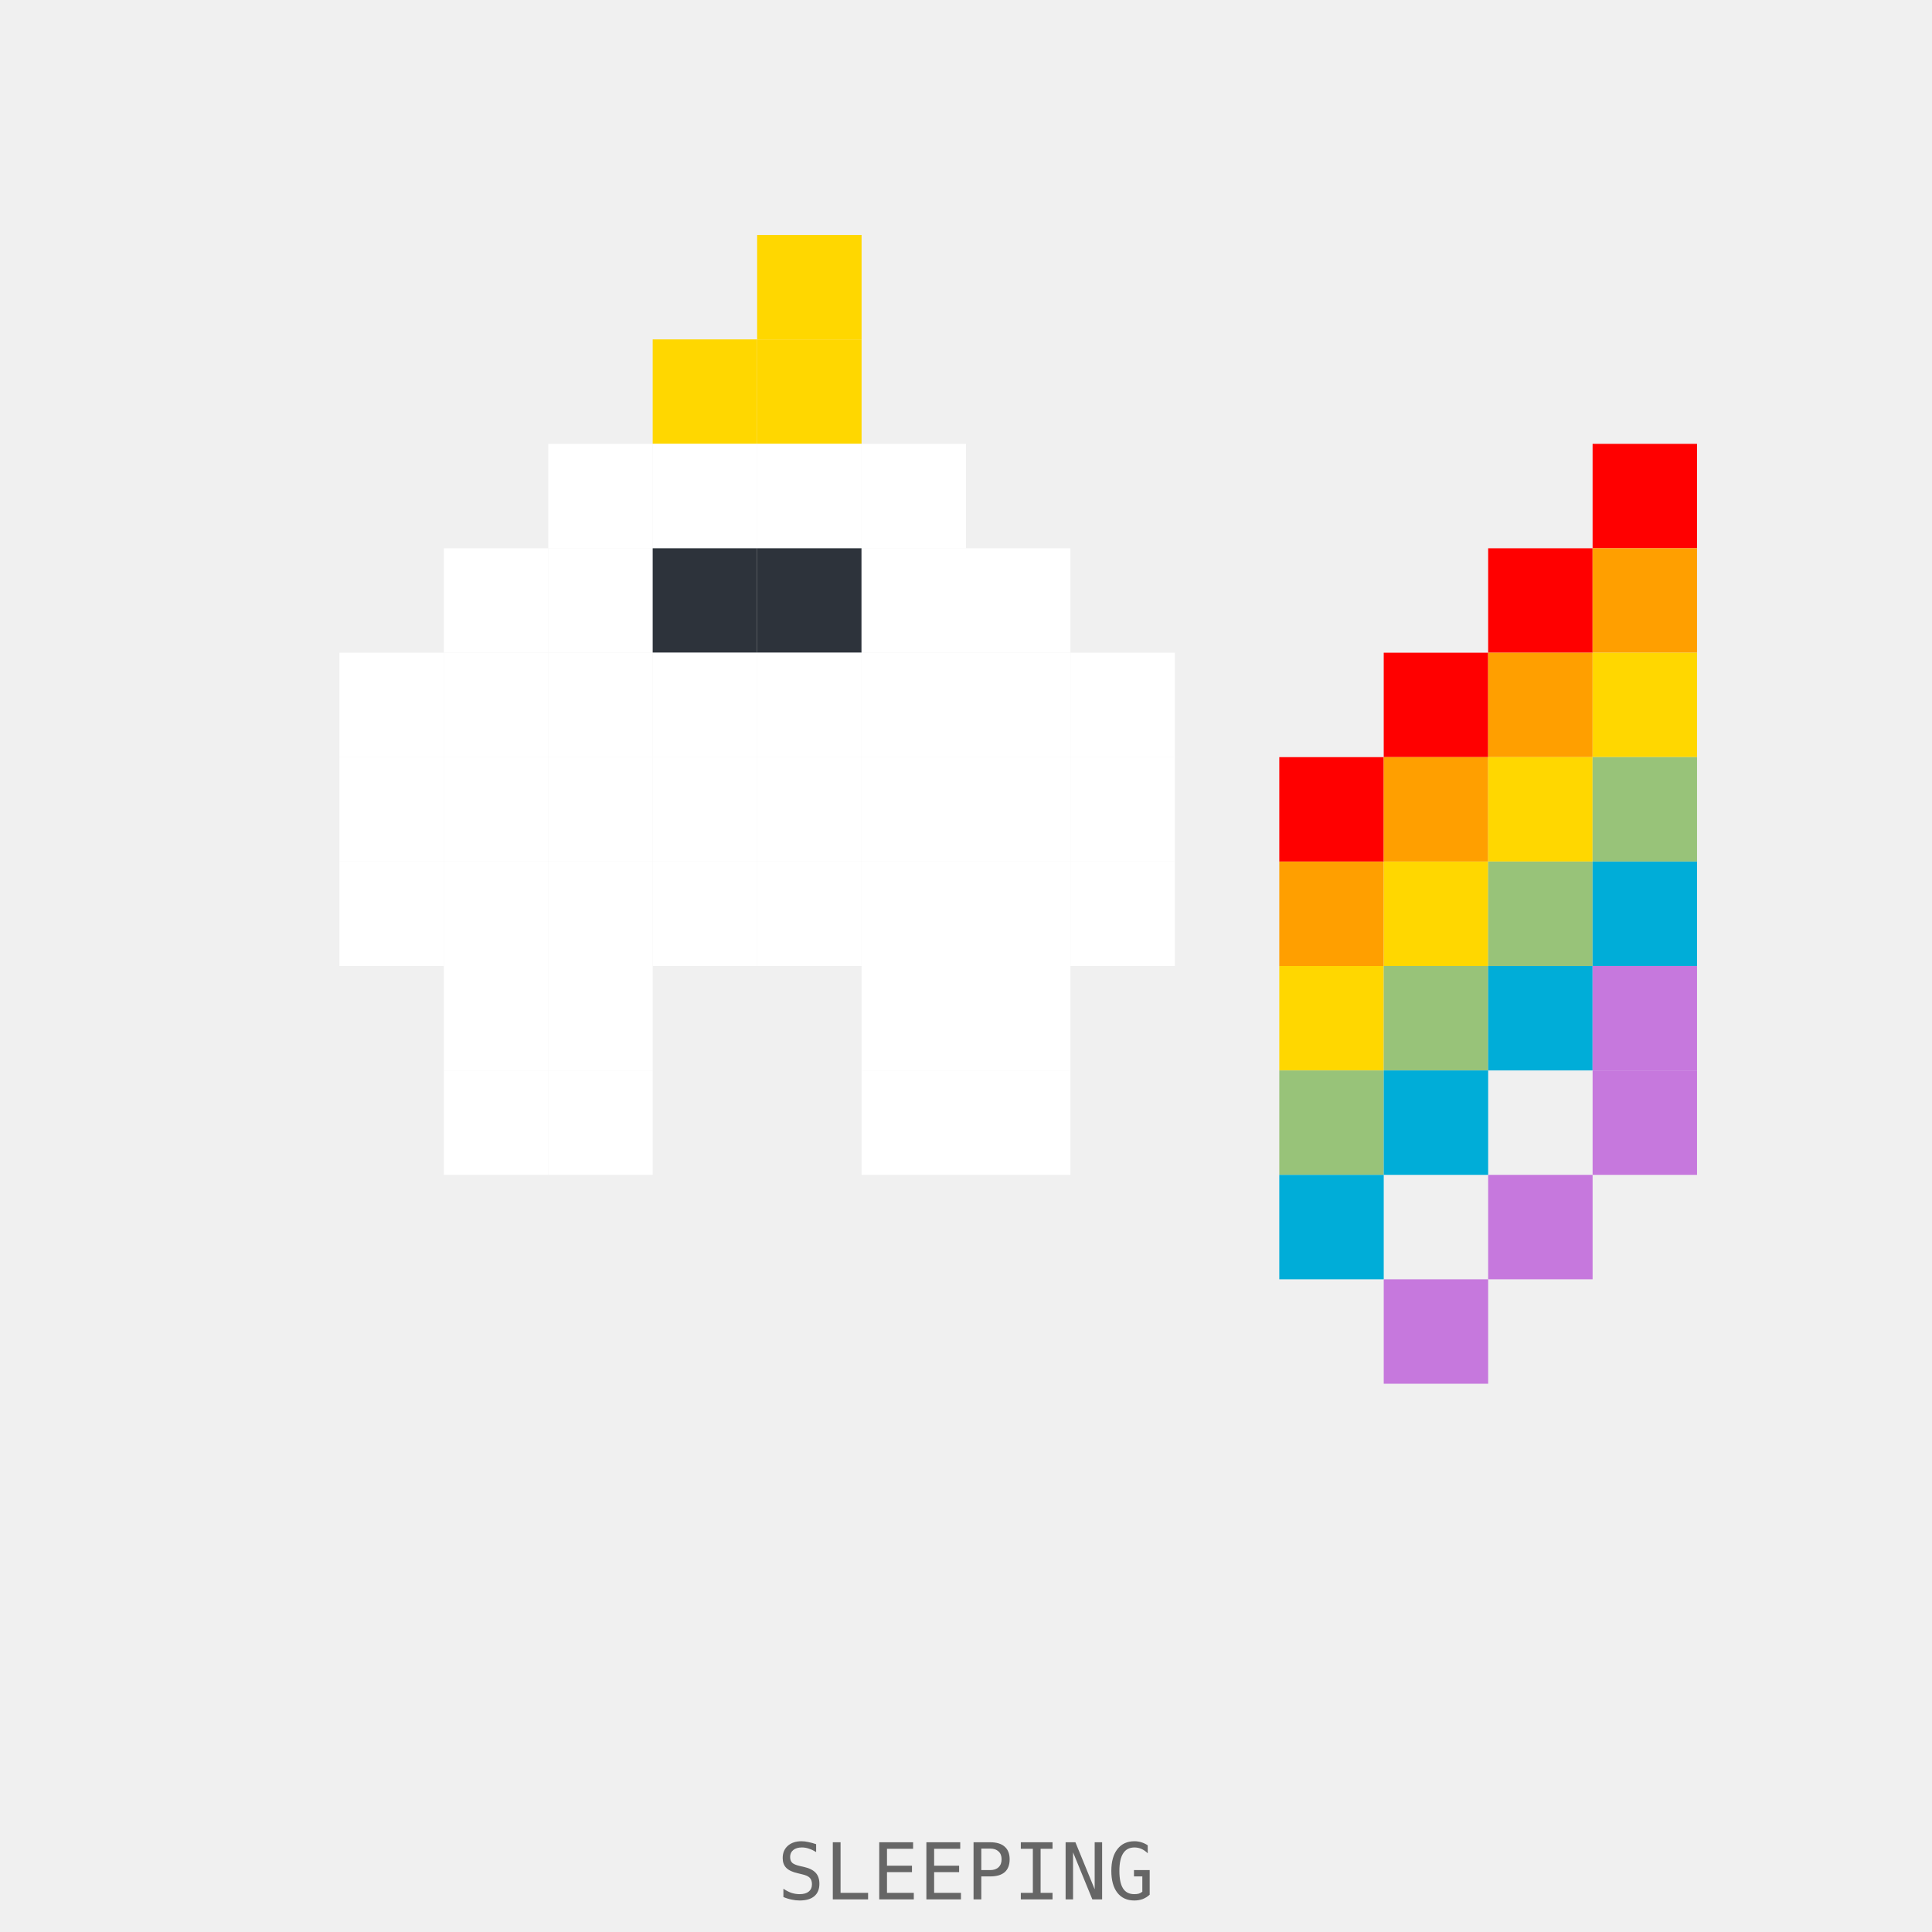
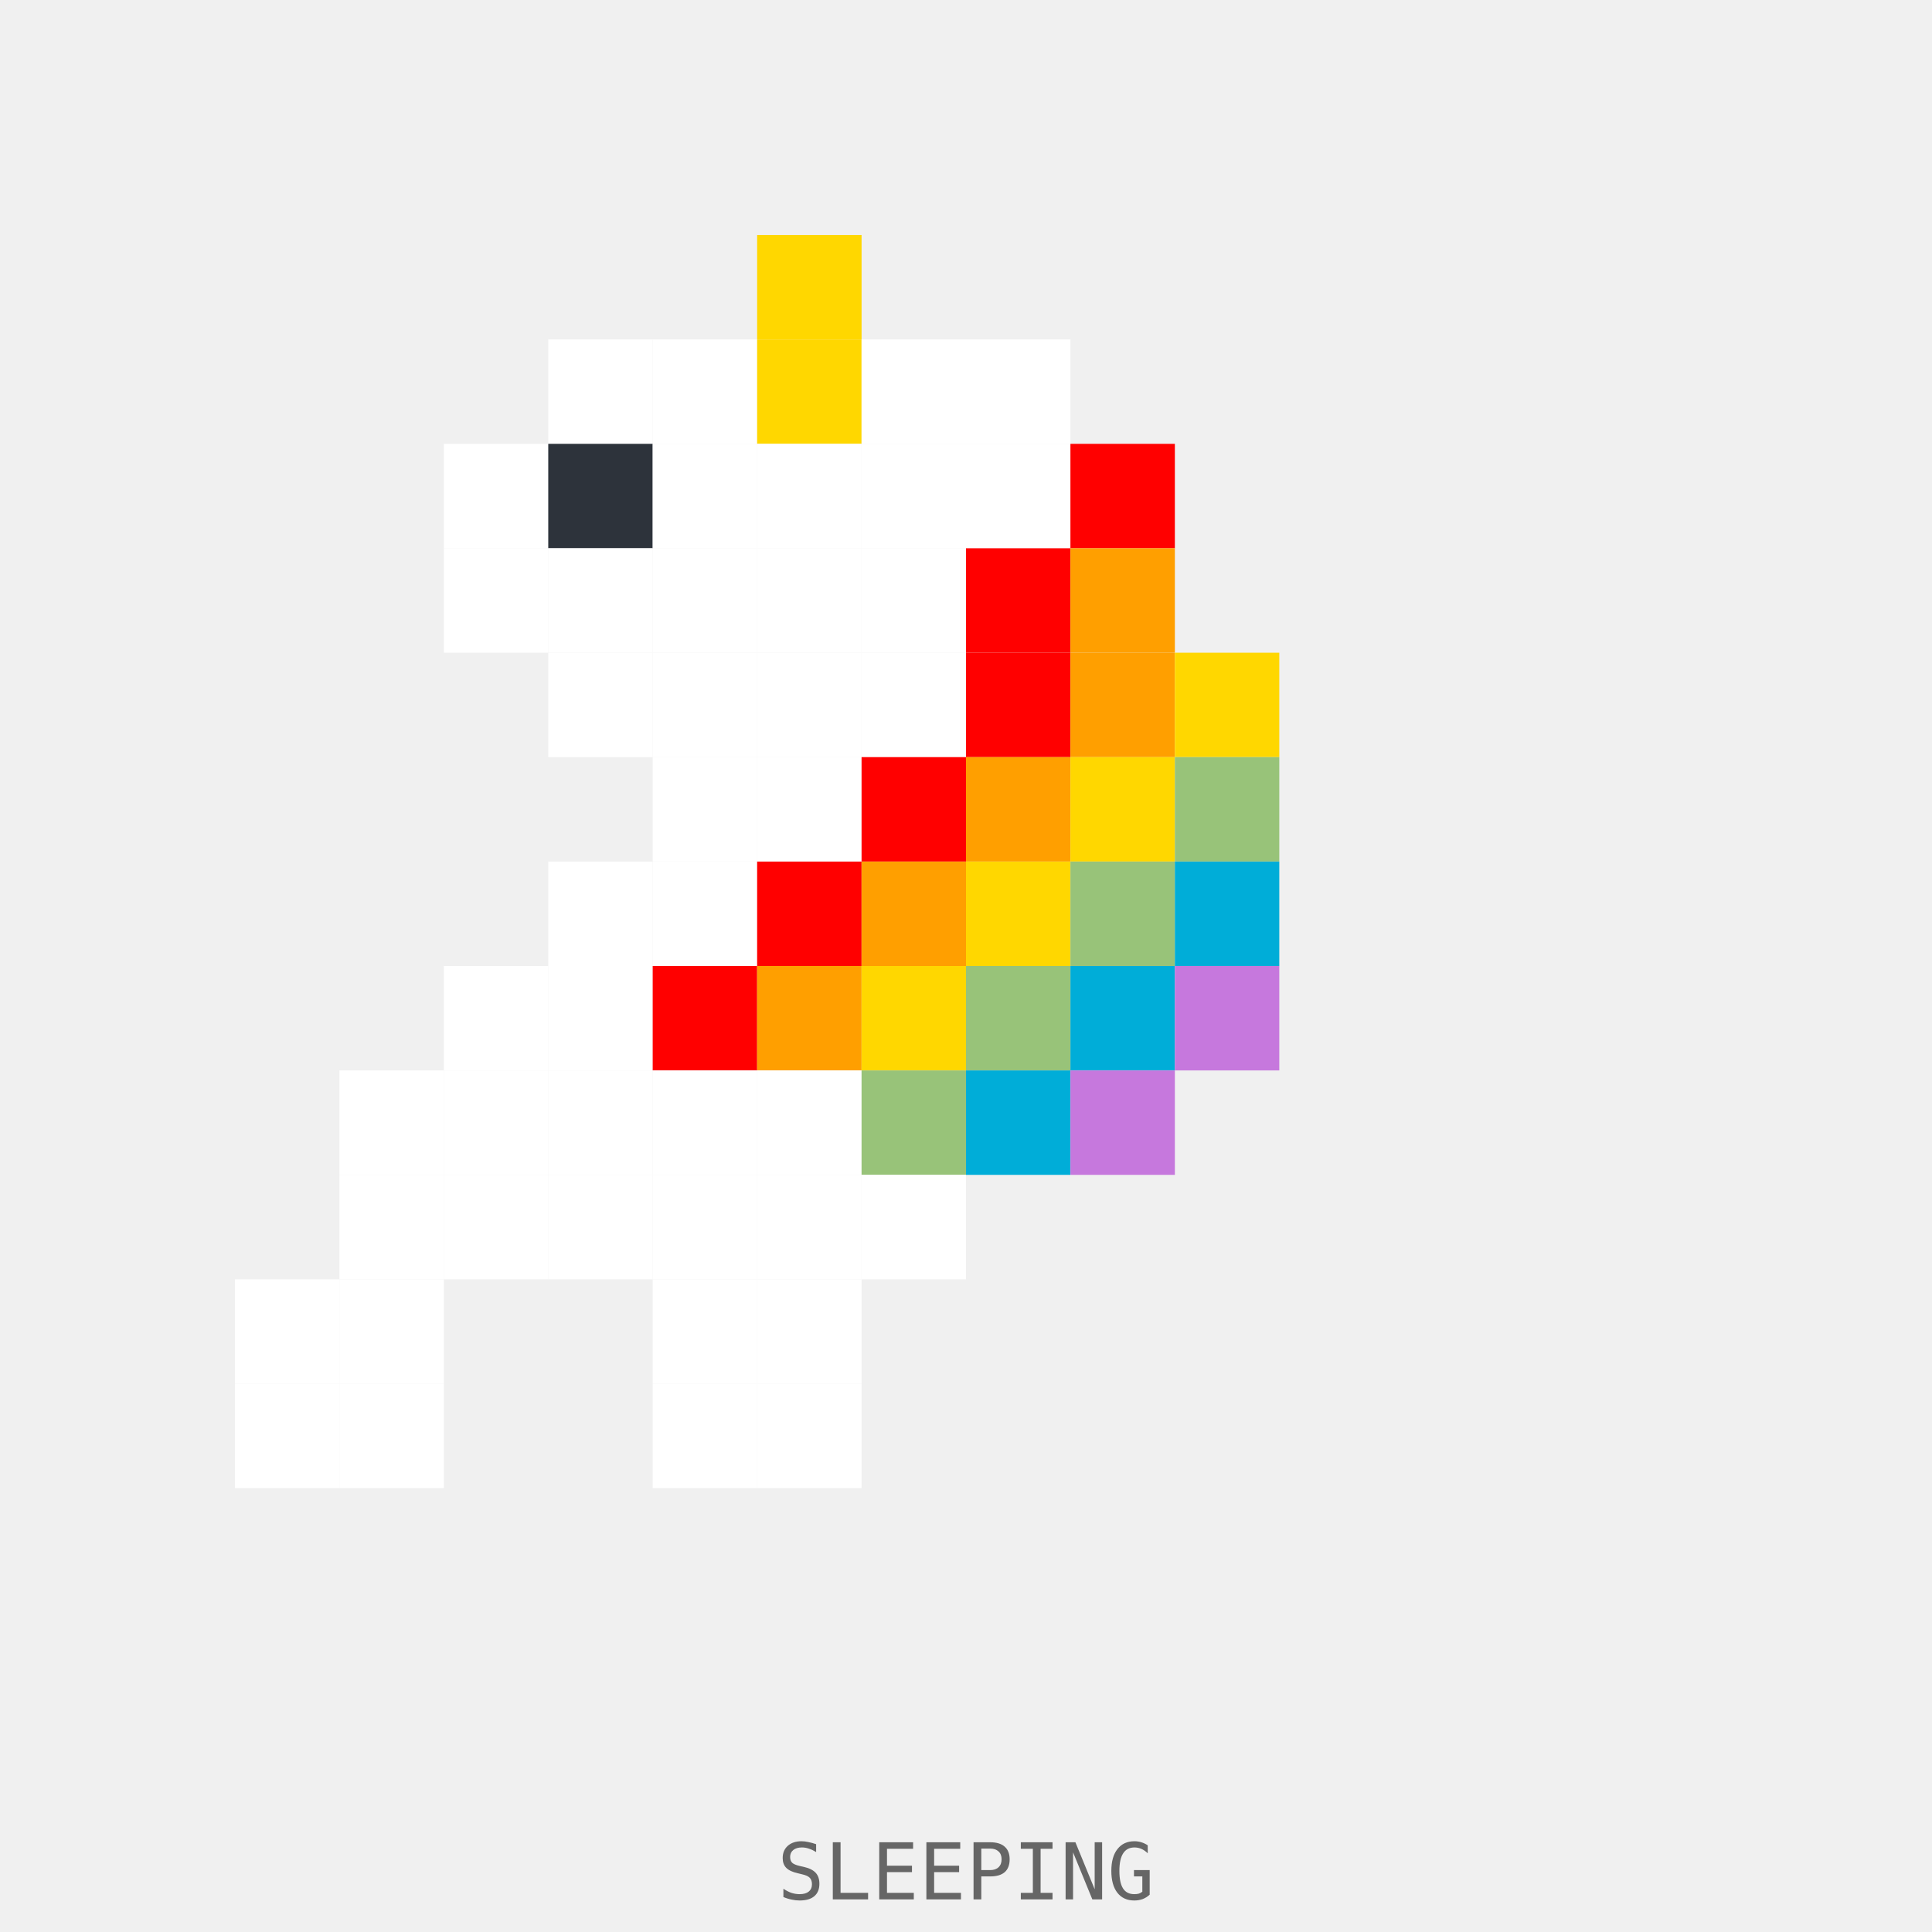
<svg xmlns="http://www.w3.org/2000/svg" width="296" height="296" viewBox="0 0 296 296">
  <style>.pet { transform-origin: center; }</style>
  <rect width="100%" height="100%" fill="transparent" />
  <g transform="translate(20, 20)" opacity="1">
    <g class="pet">
      <rect x="96" y="16" width="16" height="16" fill="#FFD700" />
-       <rect x="80" y="32" width="16" height="16" fill="#FFD700" />
+       <rect x="64" y="32" width="16" height="16" fill="#ffffff" />
+       <rect x="80" y="32" width="16" height="16" fill="#ffffff" />
      <rect x="96" y="32" width="16" height="16" fill="#FFD700" />
-       <rect x="64" y="48" width="16" height="16" fill="#ffffff" />
+       <rect x="112" y="32" width="16" height="16" fill="#ffffff" />
+       <rect x="128" y="32" width="16" height="16" fill="#ffffff" />
+       <rect x="48" y="48" width="16" height="16" fill="#ffffff" />
+       <rect x="64" y="48" width="16" height="16" fill="#2d333b" />
      <rect x="80" y="48" width="16" height="16" fill="#ffffff" />
      <rect x="96" y="48" width="16" height="16" fill="#ffffff" />
      <rect x="112" y="48" width="16" height="16" fill="#ffffff" />
-       <rect x="224" y="48" width="16" height="16" fill="#FF0000" />
+       <rect x="128" y="48" width="16" height="16" fill="#ffffff" />
+       <rect x="144" y="48" width="16" height="16" fill="#FF0000" />
      <rect x="48" y="64" width="16" height="16" fill="#ffffff" />
      <rect x="64" y="64" width="16" height="16" fill="#ffffff" />
-       <rect x="80" y="64" width="16" height="16" fill="#2d333b" />
-       <rect x="96" y="64" width="16" height="16" fill="#2d333b" />
+       <rect x="80" y="64" width="16" height="16" fill="#ffffff" />
+       <rect x="96" y="64" width="16" height="16" fill="#ffffff" />
      <rect x="112" y="64" width="16" height="16" fill="#ffffff" />
-       <rect x="128" y="64" width="16" height="16" fill="#ffffff" />
-       <rect x="208" y="64" width="16" height="16" fill="#FF0000" />
-       <rect x="224" y="64" width="16" height="16" fill="#FF9F00" />
-       <rect x="32" y="80" width="16" height="16" fill="#ffffff" />
-       <rect x="48" y="80" width="16" height="16" fill="#ffffff" />
+       <rect x="128" y="64" width="16" height="16" fill="#FF0000" />
+       <rect x="144" y="64" width="16" height="16" fill="#FF9F00" />
      <rect x="64" y="80" width="16" height="16" fill="#ffffff" />
      <rect x="80" y="80" width="16" height="16" fill="#ffffff" />
      <rect x="96" y="80" width="16" height="16" fill="#ffffff" />
      <rect x="112" y="80" width="16" height="16" fill="#ffffff" />
-       <rect x="128" y="80" width="16" height="16" fill="#ffffff" />
-       <rect x="144" y="80" width="16" height="16" fill="#ffffff" />
-       <rect x="192" y="80" width="16" height="16" fill="#FF0000" />
-       <rect x="208" y="80" width="16" height="16" fill="#FF9F00" />
-       <rect x="224" y="80" width="16" height="16" fill="#FFD700" />
-       <rect x="32" y="96" width="16" height="16" fill="#ffffff" />
-       <rect x="48" y="96" width="16" height="16" fill="#ffffff" />
-       <rect x="64" y="96" width="16" height="16" fill="#ffffff" />
+       <rect x="128" y="80" width="16" height="16" fill="#FF0000" />
+       <rect x="144" y="80" width="16" height="16" fill="#FF9F00" />
+       <rect x="160" y="80" width="16" height="16" fill="#FFD700" />
      <rect x="80" y="96" width="16" height="16" fill="#ffffff" />
      <rect x="96" y="96" width="16" height="16" fill="#ffffff" />
-       <rect x="112" y="96" width="16" height="16" fill="#ffffff" />
-       <rect x="128" y="96" width="16" height="16" fill="#ffffff" />
-       <rect x="144" y="96" width="16" height="16" fill="#ffffff" />
-       <rect x="176" y="96" width="16" height="16" fill="#FF0000" />
-       <rect x="192" y="96" width="16" height="16" fill="#FF9F00" />
-       <rect x="208" y="96" width="16" height="16" fill="#FFD700" />
-       <rect x="224" y="96" width="16" height="16" fill="#98c379" />
-       <rect x="32" y="112" width="16" height="16" fill="#ffffff" />
-       <rect x="48" y="112" width="16" height="16" fill="#ffffff" />
+       <rect x="112" y="96" width="16" height="16" fill="#FF0000" />
+       <rect x="128" y="96" width="16" height="16" fill="#FF9F00" />
+       <rect x="144" y="96" width="16" height="16" fill="#FFD700" />
+       <rect x="160" y="96" width="16" height="16" fill="#98c379" />
      <rect x="64" y="112" width="16" height="16" fill="#ffffff" />
      <rect x="80" y="112" width="16" height="16" fill="#ffffff" />
-       <rect x="96" y="112" width="16" height="16" fill="#ffffff" />
-       <rect x="112" y="112" width="16" height="16" fill="#ffffff" />
-       <rect x="128" y="112" width="16" height="16" fill="#ffffff" />
-       <rect x="144" y="112" width="16" height="16" fill="#ffffff" />
-       <rect x="176" y="112" width="16" height="16" fill="#FF9F00" />
-       <rect x="192" y="112" width="16" height="16" fill="#FFD700" />
-       <rect x="208" y="112" width="16" height="16" fill="#98c379" />
-       <rect x="224" y="112" width="16" height="16" fill="#00ADD8" />
+       <rect x="96" y="112" width="16" height="16" fill="#FF0000" />
+       <rect x="112" y="112" width="16" height="16" fill="#FF9F00" />
+       <rect x="128" y="112" width="16" height="16" fill="#FFD700" />
+       <rect x="144" y="112" width="16" height="16" fill="#98c379" />
+       <rect x="160" y="112" width="16" height="16" fill="#00ADD8" />
      <rect x="48" y="128" width="16" height="16" fill="#ffffff" />
      <rect x="64" y="128" width="16" height="16" fill="#ffffff" />
-       <rect x="112" y="128" width="16" height="16" fill="#ffffff" />
-       <rect x="128" y="128" width="16" height="16" fill="#ffffff" />
-       <rect x="176" y="128" width="16" height="16" fill="#FFD700" />
-       <rect x="192" y="128" width="16" height="16" fill="#98c379" />
-       <rect x="208" y="128" width="16" height="16" fill="#00ADD8" />
-       <rect x="224" y="128" width="16" height="16" fill="#C678DD" />
+       <rect x="80" y="128" width="16" height="16" fill="#FF0000" />
+       <rect x="96" y="128" width="16" height="16" fill="#FF9F00" />
+       <rect x="112" y="128" width="16" height="16" fill="#FFD700" />
+       <rect x="128" y="128" width="16" height="16" fill="#98c379" />
+       <rect x="144" y="128" width="16" height="16" fill="#00ADD8" />
+       <rect x="160" y="128" width="16" height="16" fill="#C678DD" />
+       <rect x="32" y="144" width="16" height="16" fill="#ffffff" />
      <rect x="48" y="144" width="16" height="16" fill="#ffffff" />
      <rect x="64" y="144" width="16" height="16" fill="#ffffff" />
-       <rect x="112" y="144" width="16" height="16" fill="#ffffff" />
-       <rect x="128" y="144" width="16" height="16" fill="#ffffff" />
-       <rect x="176" y="144" width="16" height="16" fill="#98c379" />
-       <rect x="192" y="144" width="16" height="16" fill="#00ADD8" />
-       <rect x="224" y="144" width="16" height="16" fill="#C678DD" />
-       <rect x="176" y="160" width="16" height="16" fill="#00ADD8" />
-       <rect x="208" y="160" width="16" height="16" fill="#C678DD" />
-       <rect x="192" y="176" width="16" height="16" fill="#C678DD" />
+       <rect x="80" y="144" width="16" height="16" fill="#ffffff" />
+       <rect x="96" y="144" width="16" height="16" fill="#ffffff" />
+       <rect x="112" y="144" width="16" height="16" fill="#98c379" />
+       <rect x="128" y="144" width="16" height="16" fill="#00ADD8" />
+       <rect x="144" y="144" width="16" height="16" fill="#C678DD" />
+       <rect x="32" y="160" width="16" height="16" fill="#ffffff" />
+       <rect x="48" y="160" width="16" height="16" fill="#ffffff" />
+       <rect x="64" y="160" width="16" height="16" fill="#ffffff" />
+       <rect x="80" y="160" width="16" height="16" fill="#ffffff" />
+       <rect x="96" y="160" width="16" height="16" fill="#ffffff" />
+       <rect x="112" y="160" width="16" height="16" fill="#ffffff" />
+       <rect x="16" y="176" width="16" height="16" fill="#ffffff" />
+       <rect x="32" y="176" width="16" height="16" fill="#ffffff" />
+       <rect x="80" y="176" width="16" height="16" fill="#ffffff" />
+       <rect x="96" y="176" width="16" height="16" fill="#ffffff" />
+       <rect x="16" y="192" width="16" height="16" fill="#ffffff" />
+       <rect x="32" y="192" width="16" height="16" fill="#ffffff" />
+       <rect x="80" y="192" width="16" height="16" fill="#ffffff" />
+       <rect x="96" y="192" width="16" height="16" fill="#ffffff" />
      <animateTransform attributeName="transform" type="scale" values="1 1; 1.02 0.98; 1 1" dur="2s" repeatCount="indefinite" />
    </g>
  </g>
  <text x="50%" y="291" text-anchor="middle" font-family="monospace" font-size="12" fill="#666">SLEEPING</text>
</svg>
